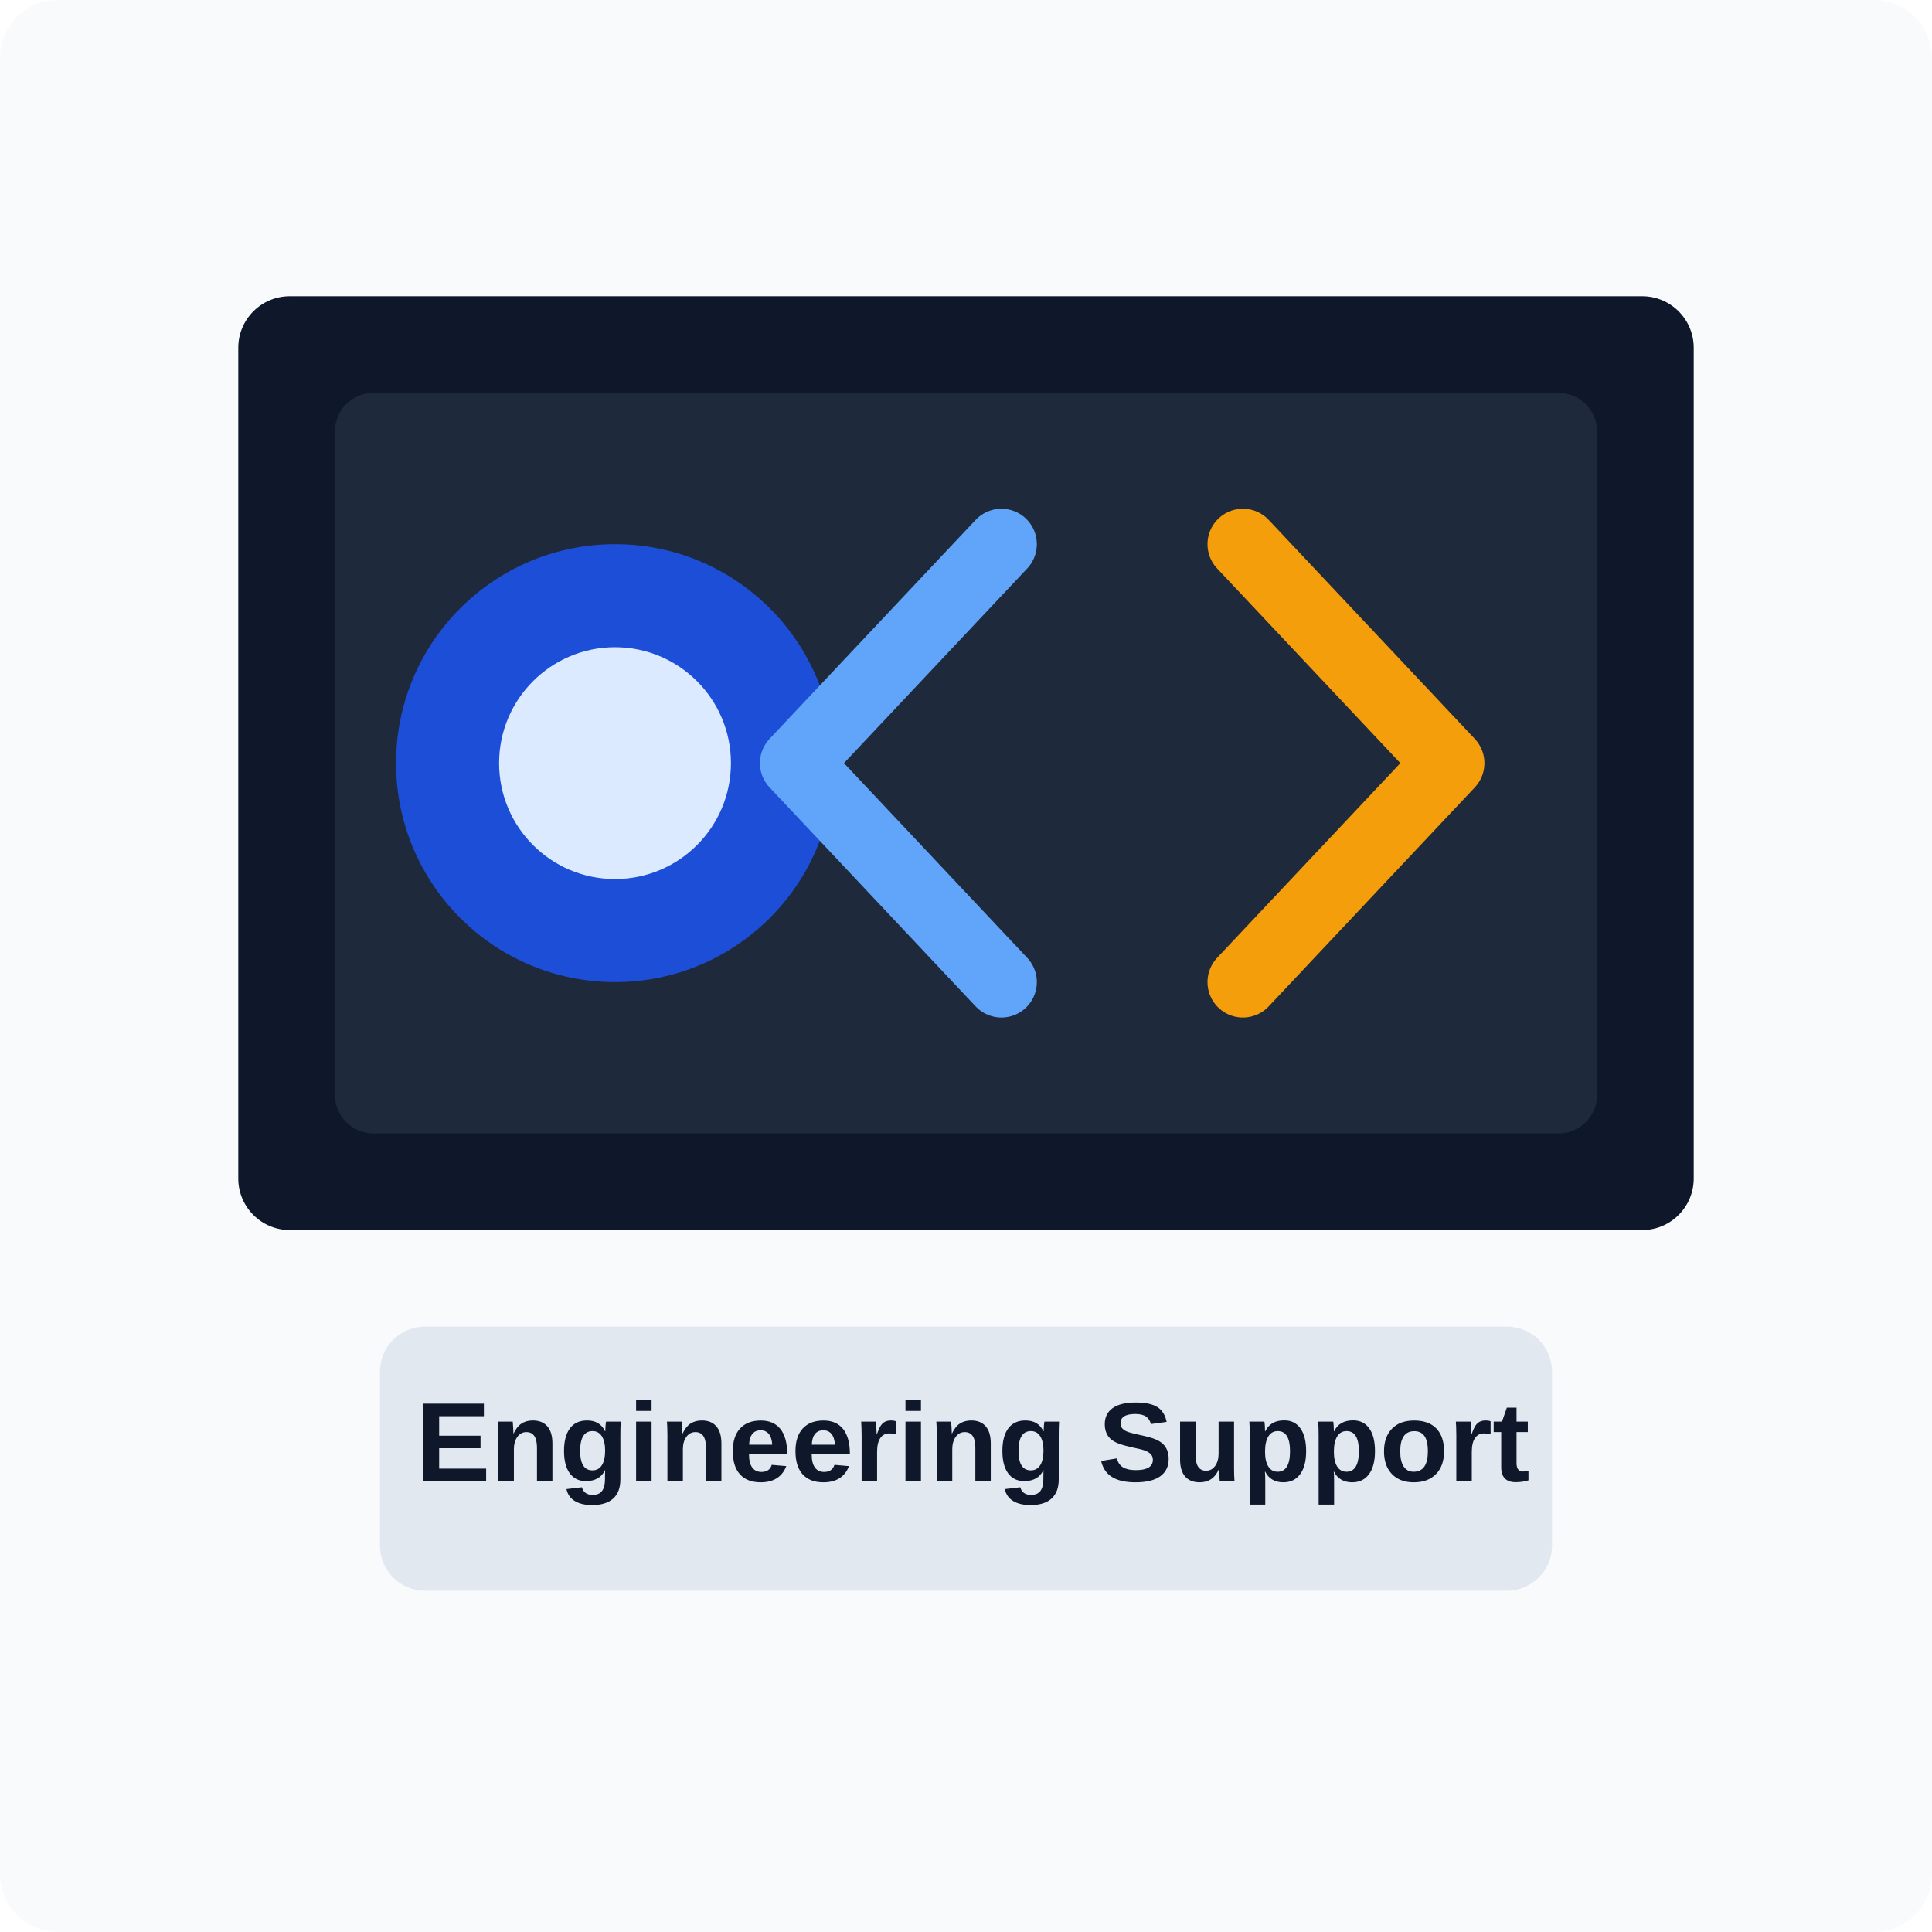
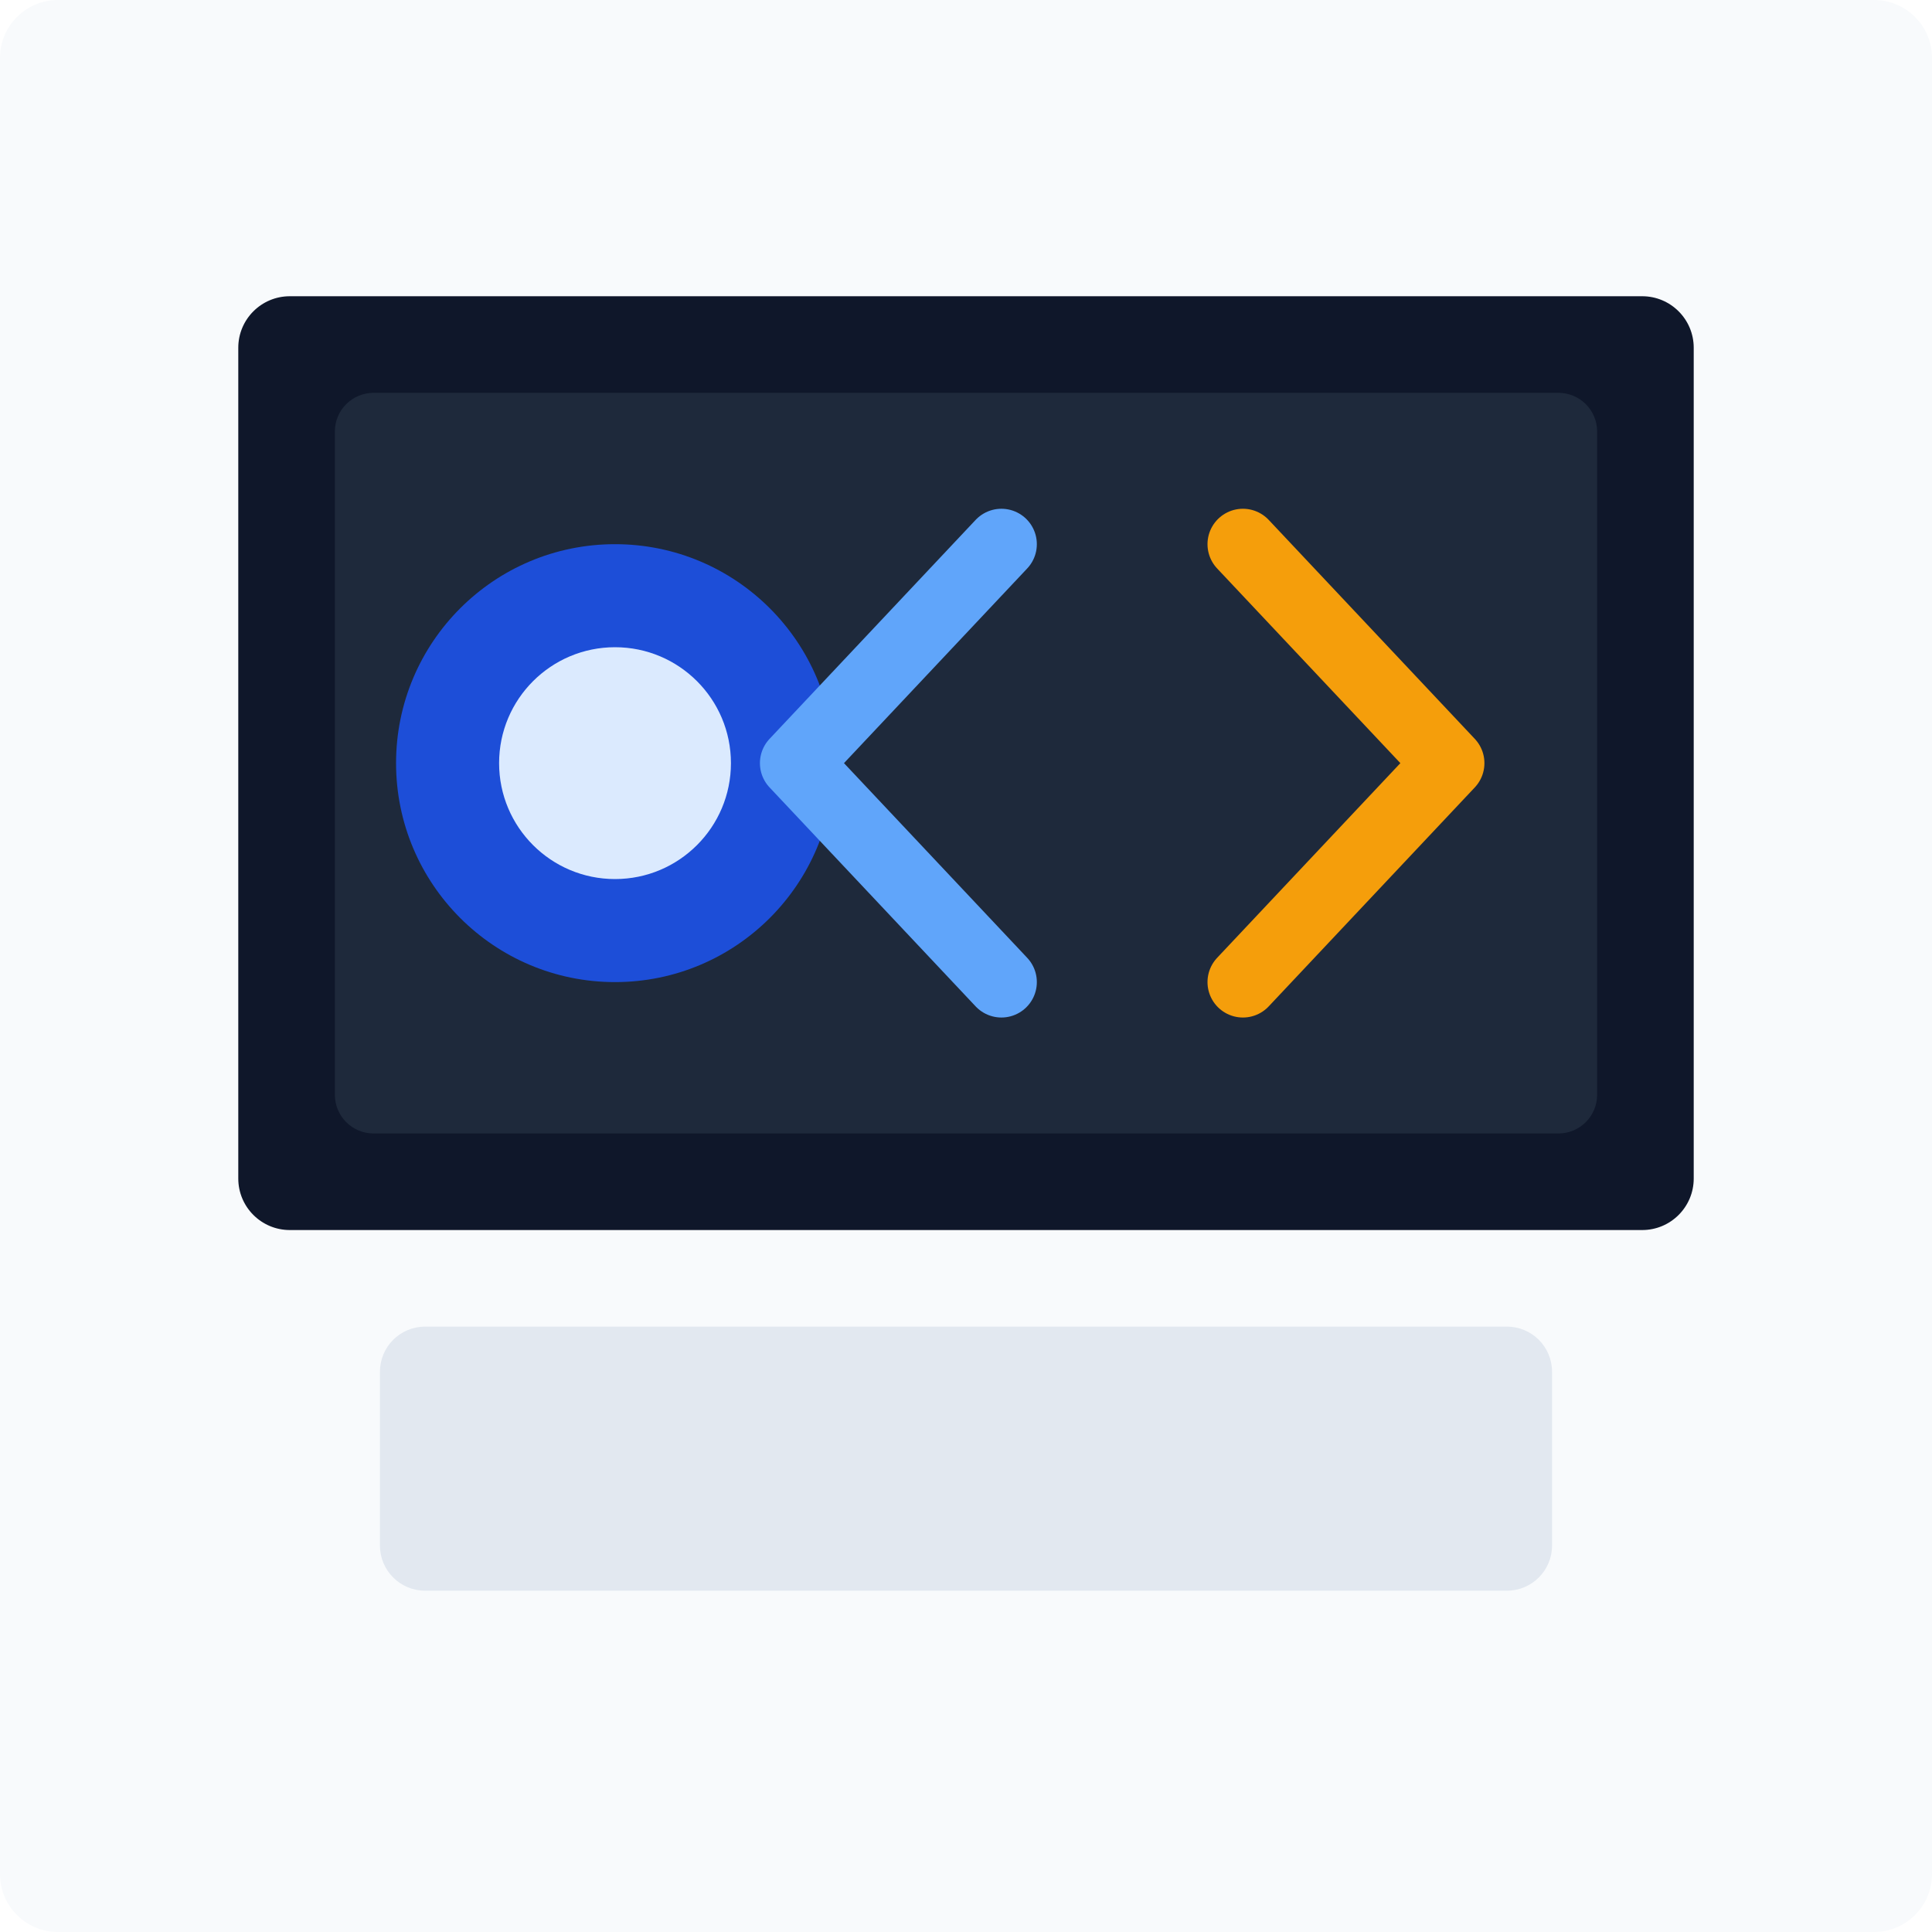
<svg xmlns="http://www.w3.org/2000/svg" width="1200" height="1200" viewBox="0 0 1200 1200" fill="none">
  <rect width="1200" height="1200" rx="36" fill="#F8FAFC" />
  <rect x="148" y="184" width="904" height="580" rx="32" fill="#0F172A" />
  <rect x="208" y="244" width="784" height="460" rx="24" fill="#1E293B" />
  <circle cx="382" cy="474" r="136" fill="#1D4ED8" />
  <circle cx="382" cy="474" r="72" fill="#DBEAFE" />
  <path d="M772 338L900 474L772 610" stroke="#F59E0B" stroke-width="44" stroke-linecap="round" stroke-linejoin="round" />
  <path d="M622 338L494 474L622 610" stroke="#60A5FA" stroke-width="44" stroke-linecap="round" stroke-linejoin="round" />
  <rect x="236" y="824" width="728" height="164" rx="28" fill="#E2E8F0" />
-   <text x="258" y="920" fill="#0F172A" font-family="Arial, sans-serif" font-size="70" font-weight="700">Engineering Support</text>
</svg>
